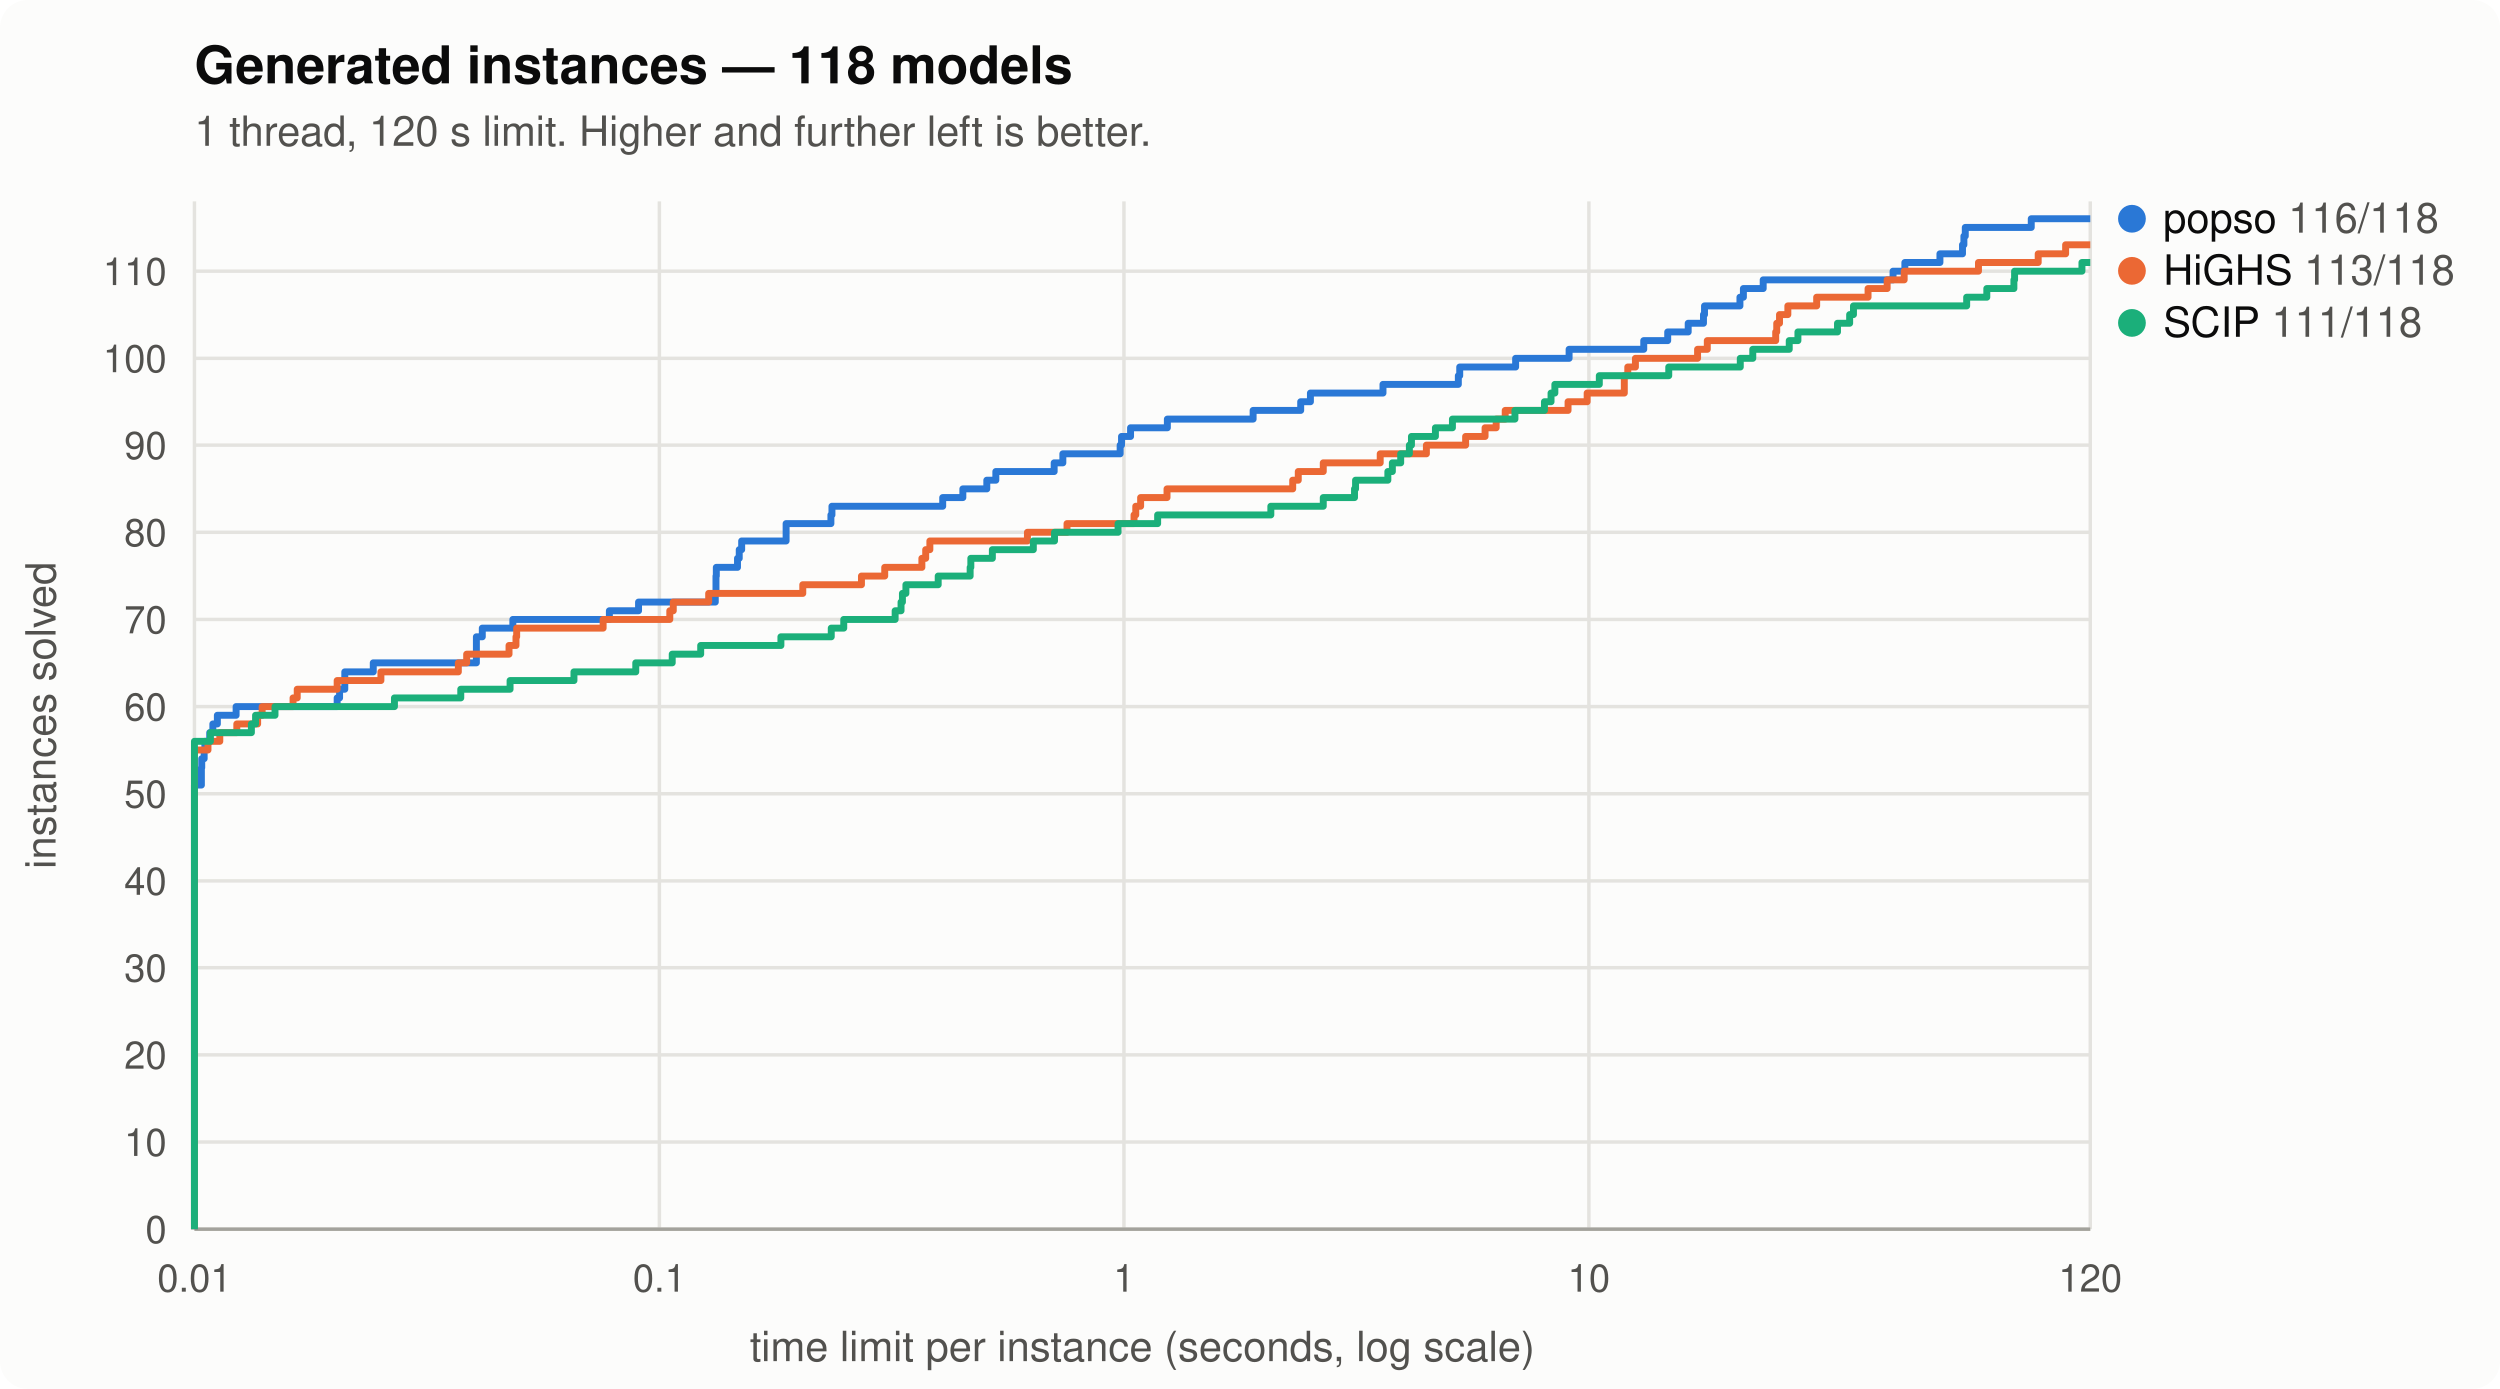
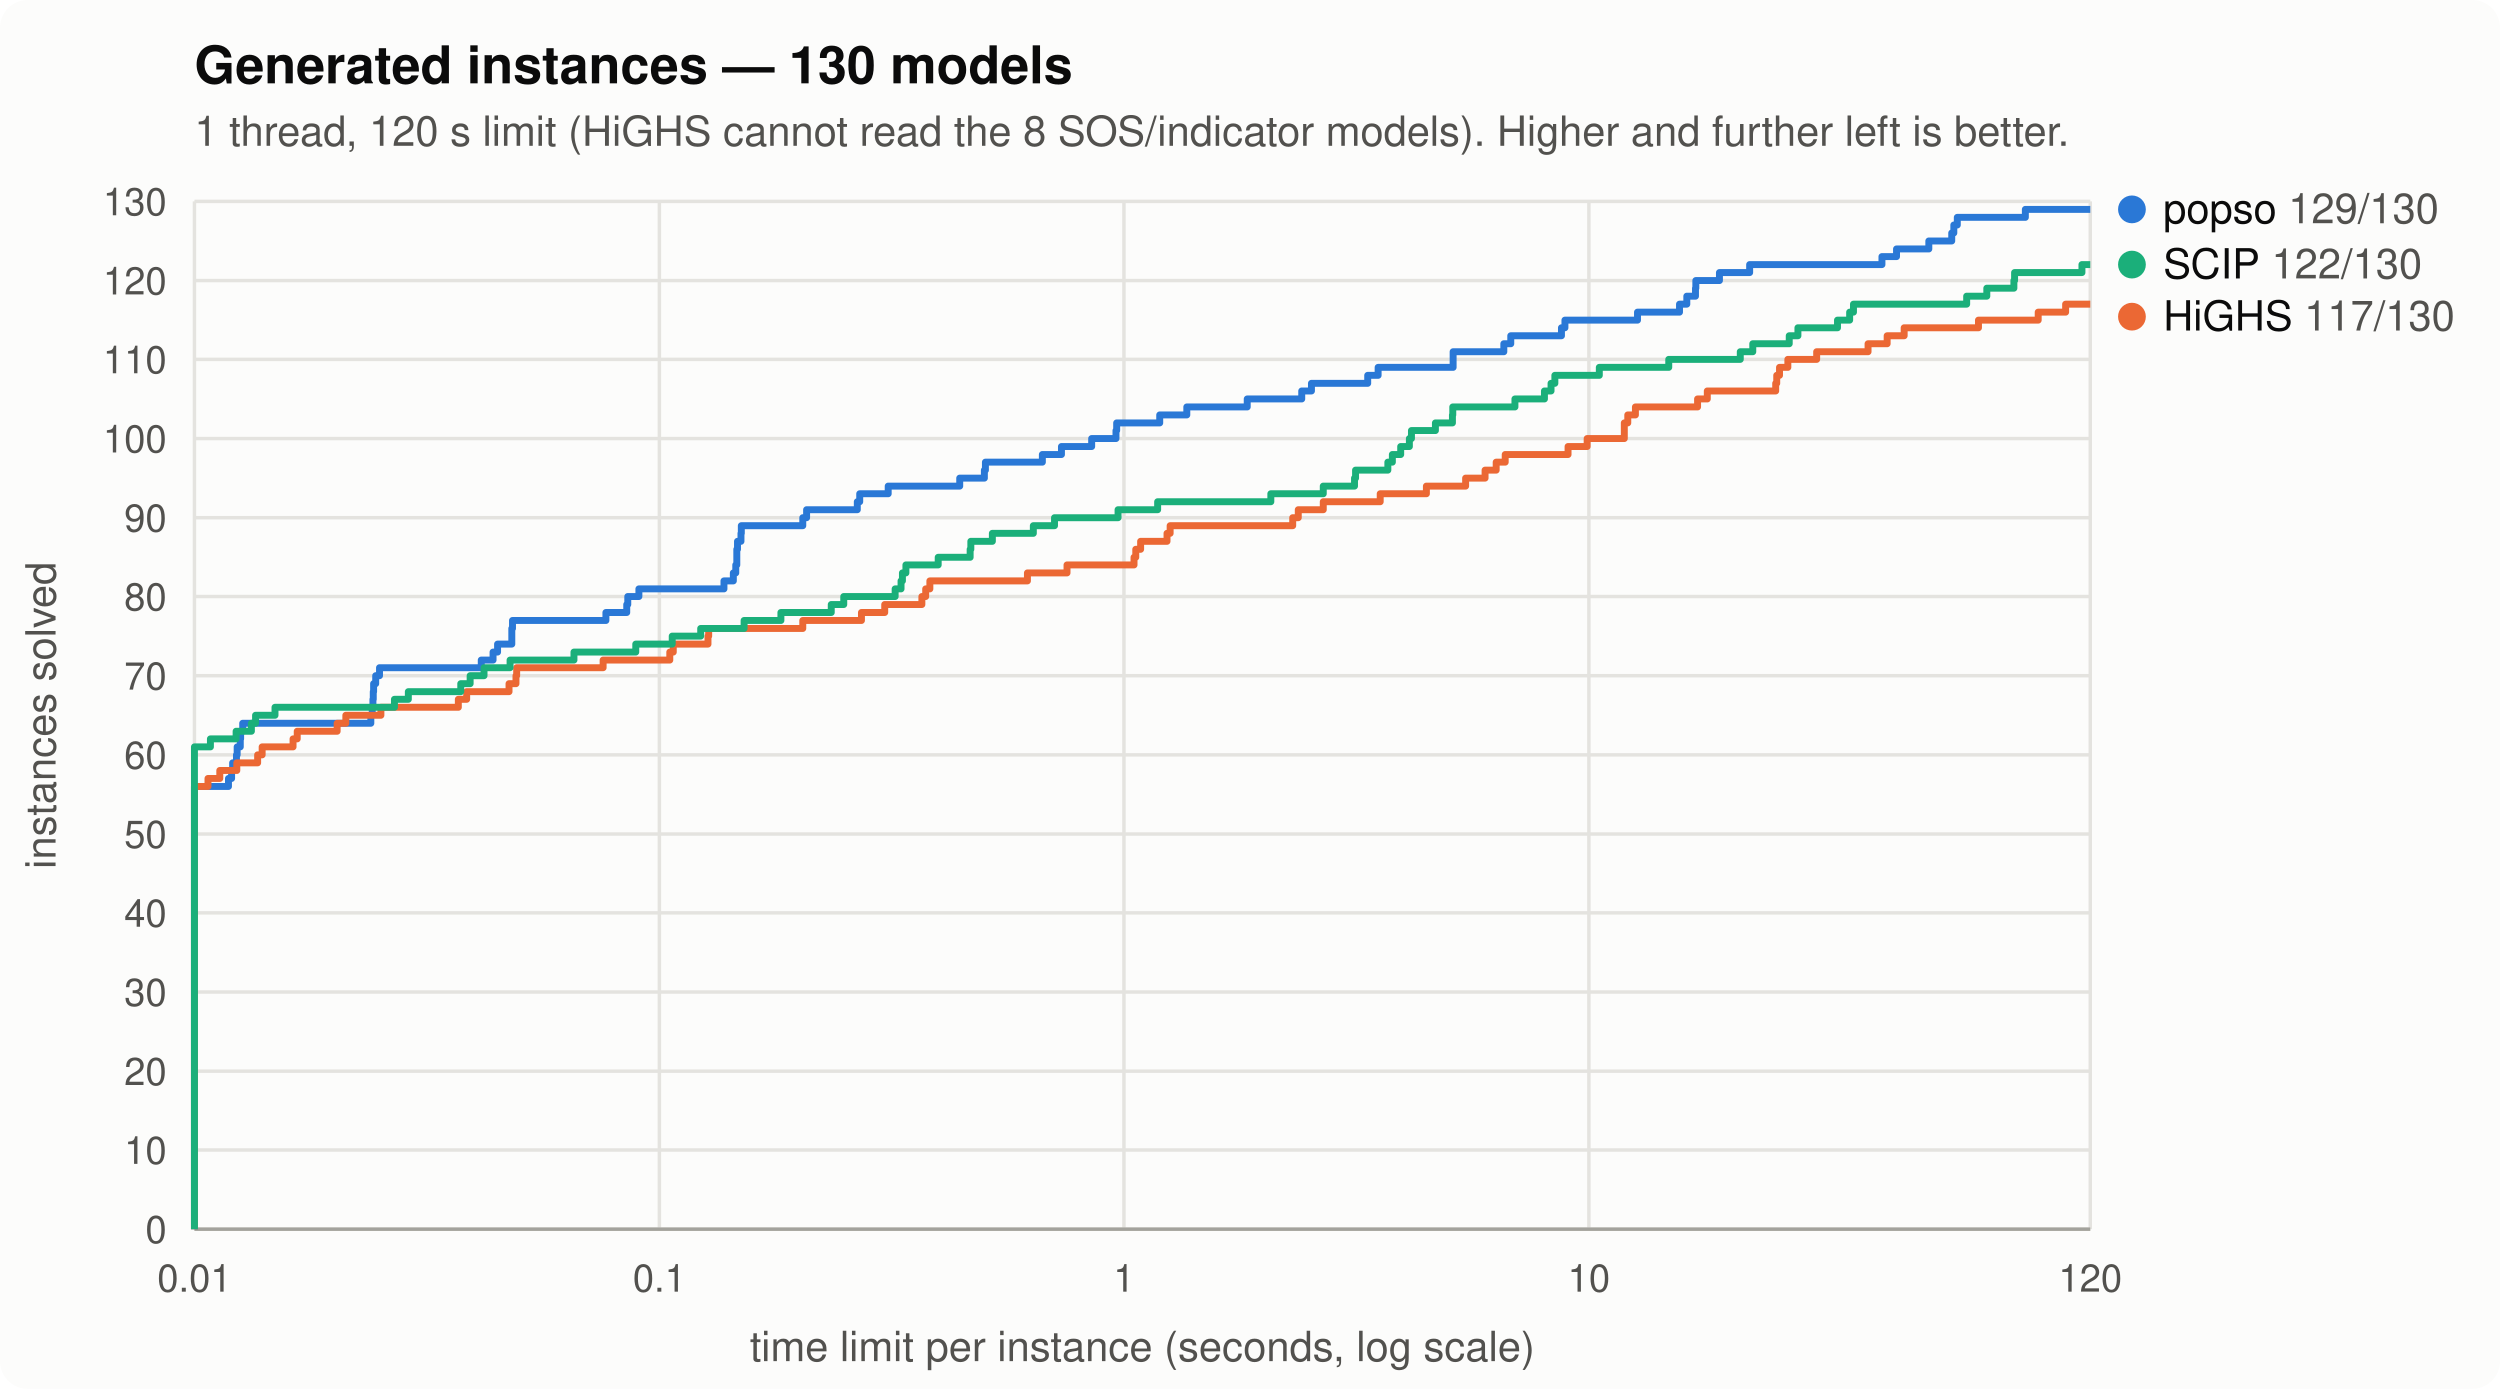
- <svg xmlns="http://www.w3.org/2000/svg" viewBox="0 0 720 400" width="720" height="400" role="img" aria-label="Generated instances — 118 models: instances solved versus time">
+ <svg xmlns="http://www.w3.org/2000/svg" viewBox="0 0 720 400" width="720" height="400" role="img" aria-label="Generated instances — 130 models: instances solved versus time">
  <style>svg{font-family:-apple-system,BlinkMacSystemFont,'Segoe UI',Helvetica,Arial,sans-serif}.bg{fill:#fcfcfb}.t1{fill:#0b0b0b}.t2{fill:#52514e}.grid{stroke:#e4e3df}.axis{stroke:#a3a29c}.s-ours{stroke:#2a78d6}.f-ours{fill:#2a78d6}.s-highs{stroke:#eb6834}.f-highs{fill:#eb6834}.s-scip{stroke:#1baf7a}.f-scip{fill:#1baf7a}@media (prefers-color-scheme: dark){.bg{fill:#1a1a19}.t1{fill:#f0efec}.t2{fill:#c3c2b7}.grid{stroke:#333331}.axis{stroke:#6b6a64}.s-ours{stroke:#3987e5}.f-ours{fill:#3987e5}.s-highs{stroke:#d95926}.f-highs{fill:#d95926}.s-scip{stroke:#199e70}.f-scip{fill:#199e70}}</style>
  <rect class="bg" width="720" height="400" rx="8" />
-   <text class="t1" x="56" y="24" font-size="15" font-weight="600">Generated instances — 118 models</text>
-   <text class="t2" x="56" y="42" font-size="12">1 thread, 120 s limit. Higher and further left is better.</text>
+   <text class="t1" x="56" y="24" font-size="15" font-weight="600">Generated instances — 130 models</text>
+   <text class="t2" x="56" y="42" font-size="12">1 thread, 120 s limit (HiGHS cannot read the 8 SOS/indicator models). Higher and further left is better.</text>
  <line class="grid" x1="56" x2="602" y1="354.0" y2="354.0" stroke-width="1" />
  <text class="t2" x="48" y="358.0" font-size="11" text-anchor="end">0</text>
-   <line class="grid" x1="56" x2="602" y1="328.9" y2="328.9" stroke-width="1" />
-   <text class="t2" x="48" y="332.9" font-size="11" text-anchor="end">10</text>
-   <line class="grid" x1="56" x2="602" y1="303.8" y2="303.8" stroke-width="1" />
-   <text class="t2" x="48" y="307.8" font-size="11" text-anchor="end">20</text>
-   <line class="grid" x1="56" x2="602" y1="278.7" y2="278.7" stroke-width="1" />
-   <text class="t2" x="48" y="282.7" font-size="11" text-anchor="end">30</text>
-   <line class="grid" x1="56" x2="602" y1="253.7" y2="253.7" stroke-width="1" />
-   <text class="t2" x="48" y="257.7" font-size="11" text-anchor="end">40</text>
-   <line class="grid" x1="56" x2="602" y1="228.6" y2="228.6" stroke-width="1" />
-   <text class="t2" x="48" y="232.6" font-size="11" text-anchor="end">50</text>
-   <line class="grid" x1="56" x2="602" y1="203.5" y2="203.5" stroke-width="1" />
-   <text class="t2" x="48" y="207.5" font-size="11" text-anchor="end">60</text>
-   <line class="grid" x1="56" x2="602" y1="178.4" y2="178.4" stroke-width="1" />
-   <text class="t2" x="48" y="182.4" font-size="11" text-anchor="end">70</text>
-   <line class="grid" x1="56" x2="602" y1="153.3" y2="153.3" stroke-width="1" />
-   <text class="t2" x="48" y="157.3" font-size="11" text-anchor="end">80</text>
-   <line class="grid" x1="56" x2="602" y1="128.2" y2="128.2" stroke-width="1" />
-   <text class="t2" x="48" y="132.2" font-size="11" text-anchor="end">90</text>
-   <line class="grid" x1="56" x2="602" y1="103.2" y2="103.2" stroke-width="1" />
-   <text class="t2" x="48" y="107.2" font-size="11" text-anchor="end">100</text>
-   <line class="grid" x1="56" x2="602" y1="78.1" y2="78.1" stroke-width="1" />
-   <text class="t2" x="48" y="82.1" font-size="11" text-anchor="end">110</text>
+   <line class="grid" x1="56" x2="602" y1="331.2" y2="331.2" stroke-width="1" />
+   <text class="t2" x="48" y="335.2" font-size="11" text-anchor="end">10</text>
+   <line class="grid" x1="56" x2="602" y1="308.5" y2="308.5" stroke-width="1" />
+   <text class="t2" x="48" y="312.5" font-size="11" text-anchor="end">20</text>
+   <line class="grid" x1="56" x2="602" y1="285.7" y2="285.7" stroke-width="1" />
+   <text class="t2" x="48" y="289.7" font-size="11" text-anchor="end">30</text>
+   <line class="grid" x1="56" x2="602" y1="262.9" y2="262.9" stroke-width="1" />
+   <text class="t2" x="48" y="266.9" font-size="11" text-anchor="end">40</text>
+   <line class="grid" x1="56" x2="602" y1="240.2" y2="240.2" stroke-width="1" />
+   <text class="t2" x="48" y="244.2" font-size="11" text-anchor="end">50</text>
+   <line class="grid" x1="56" x2="602" y1="217.4" y2="217.4" stroke-width="1" />
+   <text class="t2" x="48" y="221.4" font-size="11" text-anchor="end">60</text>
+   <line class="grid" x1="56" x2="602" y1="194.6" y2="194.6" stroke-width="1" />
+   <text class="t2" x="48" y="198.6" font-size="11" text-anchor="end">70</text>
+   <line class="grid" x1="56" x2="602" y1="171.8" y2="171.8" stroke-width="1" />
+   <text class="t2" x="48" y="175.8" font-size="11" text-anchor="end">80</text>
+   <line class="grid" x1="56" x2="602" y1="149.1" y2="149.1" stroke-width="1" />
+   <text class="t2" x="48" y="153.1" font-size="11" text-anchor="end">90</text>
+   <line class="grid" x1="56" x2="602" y1="126.3" y2="126.3" stroke-width="1" />
+   <text class="t2" x="48" y="130.3" font-size="11" text-anchor="end">100</text>
+   <line class="grid" x1="56" x2="602" y1="103.5" y2="103.5" stroke-width="1" />
+   <text class="t2" x="48" y="107.5" font-size="11" text-anchor="end">110</text>
+   <line class="grid" x1="56" x2="602" y1="80.8" y2="80.8" stroke-width="1" />
+   <text class="t2" x="48" y="84.8" font-size="11" text-anchor="end">120</text>
+   <line class="grid" x1="56" x2="602" y1="58.0" y2="58.0" stroke-width="1" />
+   <text class="t2" x="48" y="62.0" font-size="11" text-anchor="end">130</text>
  <line class="grid" x1="56.0" x2="56.0" y1="58" y2="354" stroke-width="1" />
  <text class="t2" x="56.0" y="372" font-size="11" text-anchor="middle">0.01</text>
  <line class="grid" x1="189.9" x2="189.9" y1="58" y2="354" stroke-width="1" />
  <text class="t2" x="189.9" y="372" font-size="11" text-anchor="middle">0.1</text>
  <line class="grid" x1="323.7" x2="323.7" y1="58" y2="354" stroke-width="1" />
  <text class="t2" x="323.7" y="372" font-size="11" text-anchor="middle">1</text>
  <line class="grid" x1="457.6" x2="457.6" y1="58" y2="354" stroke-width="1" />
  <text class="t2" x="457.6" y="372" font-size="11" text-anchor="middle">10</text>
  <line class="grid" x1="602.0" x2="602.0" y1="58" y2="354" stroke-width="1" />
  <text class="t2" x="602.0" y="372" font-size="11" text-anchor="middle">120</text>
  <line class="axis" x1="56" x2="602" y1="354" y2="354" stroke-width="1" />
  <text class="t2" x="329.0" y="392" font-size="12" text-anchor="middle">time limit per instance (seconds, log scale)</text>
  <text class="t2" transform="translate(16 206.0) rotate(-90)" font-size="12" text-anchor="middle">instances solved</text>
-   <path class="s-ours" d="M56.0 354.0 L56.0 354.0 L56.0 351.5 L56.0 351.5 L56.0 349.0 L56.0 349.0 L56.0 346.5 L56.0 346.5 L56.0 344.0 L56.0 344.0 L56.0 341.5 L56.0 341.5 L56.0 338.9 L56.0 338.9 L56.0 336.4 L56.0 336.4 L56.0 333.9 L56.0 333.9 L56.0 331.4 L56.0 331.4 L56.0 328.9 L56.0 328.9 L56.0 326.4 L56.0 326.4 L56.0 323.9 L56.0 323.9 L56.0 321.4 L56.0 321.4 L56.0 318.9 L56.0 318.9 L56.0 316.4 L56.0 316.4 L56.0 313.9 L56.0 313.9 L56.0 311.4 L56.0 311.4 L56.0 308.8 L56.0 308.8 L56.0 306.3 L56.0 306.3 L56.0 303.8 L56.0 303.8 L56.0 301.3 L56.0 301.3 L56.0 298.8 L56.0 298.8 L56.0 296.3 L56.0 296.3 L56.0 293.8 L56.0 293.8 L56.0 291.3 L56.0 291.3 L56.0 288.8 L56.0 288.8 L56.0 286.3 L56.0 286.3 L56.0 283.8 L56.0 283.8 L56.0 281.3 L56.0 281.3 L56.0 278.7 L56.0 278.7 L56.0 276.2 L56.0 276.2 L56.0 273.7 L56.0 273.7 L56.0 271.2 L56.0 271.2 L56.0 268.7 L56.0 268.7 L56.0 266.2 L56.0 266.2 L56.0 263.7 L56.0 263.7 L56.0 261.2 L56.0 261.2 L56.0 258.7 L56.0 258.7 L56.0 256.2 L56.0 256.2 L56.0 253.7 L56.0 253.7 L56.0 251.2 L56.0 251.2 L56.0 248.6 L56.0 248.6 L56.0 246.1 L56.0 246.1 L56.0 243.6 L56.0 243.6 L56.0 241.1 L56.0 241.1 L56.0 238.6 L56.0 238.6 L56.0 236.1 L56.0 236.1 L56.0 233.6 L56.0 233.6 L56.0 231.1 L56.0 231.1 L56.0 228.6 L56.0 228.6 L56.0 226.1 L58.0 226.1 L58.0 223.6 L58.0 223.6 L58.0 221.1 L58.1 221.1 L58.1 218.5 L58.8 218.5 L58.8 216.0 L59.0 216.0 L59.0 213.5 L60.4 213.5 L60.4 211.0 L61.3 211.0 L61.3 208.5 L62.6 208.5 L62.6 206.0 L68.0 206.0 L68.0 203.5 L97.1 203.5 L97.1 201.0 L97.8 201.0 L97.8 198.5 L99.3 198.5 L99.3 196.0 L99.3 196.0 L99.3 193.5 L107.5 193.5 L107.5 190.9 L137.2 190.9 L137.2 188.4 L137.2 188.4 L137.2 185.9 L137.2 185.9 L137.2 183.4 L138.9 183.4 L138.9 180.9 L147.7 180.9 L147.7 178.4 L175.5 178.4 L175.5 175.9 L183.9 175.9 L183.9 173.4 L206.0 173.4 L206.0 170.9 L206.2 170.9 L206.2 168.4 L206.2 168.4 L206.2 165.9 L206.3 165.9 L206.3 163.4 L212.4 163.4 L212.4 160.8 L212.9 160.8 L212.9 158.3 L213.6 158.3 L213.6 155.8 L226.4 155.8 L226.4 153.3 L226.4 153.3 L226.4 150.8 L239.3 150.8 L239.3 148.3 L239.6 148.3 L239.6 145.8 L271.5 145.8 L271.5 143.3 L277.3 143.3 L277.3 140.8 L284.2 140.8 L284.2 138.3 L286.8 138.3 L286.8 135.8 L303.6 135.8 L303.6 133.3 L306.1 133.3 L306.1 130.7 L322.6 130.7 L322.6 128.2 L323.0 128.2 L323.0 125.7 L325.6 125.7 L325.6 123.2 L336.2 123.2 L336.2 120.7 L360.9 120.7 L360.9 118.2 L374.6 118.2 L374.6 115.7 L377.4 115.7 L377.4 113.2 L398.3 113.2 L398.3 110.7 L420.0 110.7 L420.0 108.2 L420.4 108.2 L420.4 105.7 L436.5 105.7 L436.5 103.2 L451.9 103.2 L451.9 100.6 L473.4 100.6 L473.4 98.1 L480.3 98.1 L480.3 95.6 L486.2 95.6 L486.2 93.1 L490.6 93.1 L490.6 90.6 L490.9 90.6 L490.9 88.1 L501.1 88.1 L501.1 85.6 L502.1 85.6 L502.1 83.1 L507.8 83.1 L507.8 80.6 L545.2 80.6 L545.2 78.1 L548.6 78.1 L548.6 75.6 L558.7 75.6 L558.7 73.1 L565.2 73.1 L565.2 70.5 L565.6 70.5 L565.6 68.0 L566.0 68.0 L566.0 65.5 L585.0 65.5 L585.0 63.0 L602.0 63.0" fill="none" stroke-width="2" stroke-linejoin="round" />
-   <path class="s-highs" d="M56.0 354.0 L56.0 354.0 L56.0 351.5 L56.0 351.5 L56.0 349.0 L56.0 349.0 L56.0 346.5 L56.0 346.5 L56.0 344.0 L56.0 344.0 L56.0 341.5 L56.0 341.5 L56.0 338.9 L56.0 338.9 L56.0 336.4 L56.0 336.4 L56.0 333.9 L56.0 333.9 L56.0 331.4 L56.0 331.4 L56.0 328.9 L56.0 328.9 L56.0 326.4 L56.0 326.4 L56.0 323.9 L56.0 323.9 L56.0 321.4 L56.0 321.4 L56.0 318.9 L56.0 318.9 L56.0 316.4 L56.0 316.4 L56.0 313.9 L56.0 313.9 L56.0 311.4 L56.0 311.4 L56.0 308.8 L56.0 308.8 L56.0 306.3 L56.0 306.3 L56.0 303.8 L56.0 303.8 L56.0 301.3 L56.0 301.3 L56.0 298.8 L56.0 298.8 L56.0 296.3 L56.0 296.3 L56.0 293.8 L56.0 293.8 L56.0 291.3 L56.0 291.3 L56.0 288.8 L56.0 288.8 L56.0 286.3 L56.0 286.3 L56.0 283.8 L56.0 283.8 L56.0 281.3 L56.0 281.3 L56.0 278.7 L56.0 278.7 L56.0 276.2 L56.0 276.2 L56.0 273.7 L56.0 273.7 L56.0 271.2 L56.0 271.2 L56.0 268.7 L56.0 268.7 L56.0 266.2 L56.0 266.2 L56.0 263.7 L56.0 263.7 L56.0 261.2 L56.0 261.2 L56.0 258.7 L56.0 258.7 L56.0 256.2 L56.0 256.2 L56.0 253.7 L56.0 253.7 L56.0 251.2 L56.0 251.2 L56.0 248.6 L56.0 248.6 L56.0 246.1 L56.0 246.1 L56.0 243.6 L56.0 243.6 L56.0 241.1 L56.0 241.1 L56.0 238.6 L56.0 238.6 L56.0 236.1 L56.0 236.1 L56.0 233.6 L56.0 233.6 L56.0 231.1 L56.0 231.1 L56.0 228.6 L56.0 228.6 L56.0 226.1 L56.0 226.1 L56.0 223.6 L56.0 223.6 L56.0 221.1 L56.0 221.1 L56.0 218.5 L56.0 218.5 L56.0 216.0 L59.9 216.0 L59.9 213.5 L63.3 213.5 L63.3 211.0 L68.2 211.0 L68.2 208.5 L74.2 208.5 L74.2 206.0 L75.5 206.0 L75.5 203.5 L84.4 203.5 L84.4 201.0 L85.6 201.0 L85.6 198.5 L97.1 198.5 L97.1 196.0 L109.7 196.0 L109.7 193.5 L132.0 193.5 L132.0 190.9 L134.4 190.9 L134.4 188.4 L146.6 188.4 L146.6 185.9 L148.6 185.9 L148.6 183.4 L148.8 183.4 L148.8 180.9 L173.7 180.9 L173.7 178.4 L192.9 178.4 L192.9 175.9 L193.9 175.9 L193.9 173.4 L204.1 173.4 L204.1 170.9 L231.2 170.9 L231.2 168.4 L248.1 168.4 L248.1 165.9 L254.8 165.9 L254.8 163.4 L265.5 163.4 L265.5 160.8 L266.6 160.8 L266.6 158.3 L267.8 158.3 L267.8 155.8 L295.9 155.8 L295.9 153.3 L307.3 153.3 L307.3 150.8 L326.6 150.8 L326.6 148.3 L327.1 148.3 L327.1 145.8 L328.5 145.8 L328.5 143.3 L336.1 143.3 L336.1 140.8 L372.3 140.8 L372.3 138.3 L373.9 138.3 L373.9 135.8 L381.1 135.8 L381.1 133.3 L397.5 133.3 L397.5 130.7 L410.8 130.7 L410.8 128.2 L422.1 128.2 L422.1 125.7 L427.7 125.7 L427.7 123.2 L430.9 123.2 L430.9 120.7 L433.5 120.7 L433.5 118.2 L451.6 118.2 L451.6 115.7 L457.1 115.7 L457.1 113.2 L467.8 113.2 L467.8 110.7 L467.8 110.7 L467.8 108.2 L468.8 108.2 L468.8 105.7 L471.0 105.7 L471.0 103.2 L488.9 103.2 L488.9 100.6 L491.7 100.6 L491.7 98.1 L511.4 98.1 L511.4 95.6 L511.7 95.6 L511.7 93.1 L512.5 93.1 L512.5 90.6 L514.9 90.6 L514.9 88.1 L523.2 88.1 L523.2 85.6 L538.0 85.6 L538.0 83.1 L543.5 83.1 L543.5 80.6 L548.4 80.6 L548.4 78.1 L569.8 78.1 L569.8 75.6 L587.0 75.6 L587.0 73.1 L594.9 73.1 L594.9 70.5 L602.0 70.5" fill="none" stroke-width="2" stroke-linejoin="round" />
-   <path class="s-scip" d="M56.0 354.0 L56.0 354.0 L56.0 351.5 L56.0 351.5 L56.0 349.0 L56.0 349.0 L56.0 346.5 L56.0 346.5 L56.0 344.0 L56.0 344.0 L56.0 341.5 L56.0 341.5 L56.0 338.9 L56.0 338.9 L56.0 336.4 L56.0 336.4 L56.0 333.9 L56.0 333.9 L56.0 331.4 L56.0 331.4 L56.0 328.9 L56.0 328.9 L56.0 326.4 L56.0 326.4 L56.0 323.9 L56.0 323.9 L56.0 321.4 L56.0 321.4 L56.0 318.9 L56.0 318.9 L56.0 316.4 L56.0 316.4 L56.0 313.9 L56.0 313.9 L56.0 311.4 L56.0 311.4 L56.0 308.8 L56.0 308.8 L56.0 306.3 L56.0 306.3 L56.0 303.8 L56.0 303.8 L56.0 301.3 L56.0 301.3 L56.0 298.8 L56.0 298.8 L56.0 296.3 L56.0 296.3 L56.0 293.8 L56.0 293.8 L56.0 291.3 L56.0 291.3 L56.0 288.8 L56.0 288.8 L56.0 286.3 L56.0 286.3 L56.0 283.8 L56.0 283.8 L56.0 281.3 L56.0 281.3 L56.0 278.7 L56.0 278.7 L56.0 276.2 L56.0 276.2 L56.0 273.7 L56.0 273.7 L56.0 271.2 L56.0 271.2 L56.0 268.7 L56.0 268.7 L56.0 266.2 L56.0 266.2 L56.0 263.7 L56.0 263.7 L56.0 261.2 L56.0 261.2 L56.0 258.7 L56.0 258.7 L56.0 256.2 L56.0 256.2 L56.0 253.7 L56.0 253.7 L56.0 251.2 L56.0 251.2 L56.0 248.6 L56.0 248.6 L56.0 246.1 L56.0 246.1 L56.0 243.6 L56.0 243.6 L56.0 241.1 L56.0 241.1 L56.0 238.6 L56.0 238.6 L56.0 236.1 L56.0 236.1 L56.0 233.6 L56.0 233.6 L56.0 231.1 L56.0 231.1 L56.0 228.6 L56.0 228.6 L56.0 226.1 L56.0 226.1 L56.0 223.6 L56.0 223.6 L56.0 221.1 L56.0 221.1 L56.0 218.5 L56.0 218.5 L56.0 216.0 L56.0 216.0 L56.0 213.5 L60.6 213.5 L60.6 211.0 L72.4 211.0 L72.4 208.5 L73.6 208.5 L73.6 206.0 L79.2 206.0 L79.2 203.5 L113.6 203.5 L113.6 201.0 L132.7 201.0 L132.7 198.5 L146.9 198.5 L146.9 196.0 L165.3 196.0 L165.3 193.5 L183.1 193.5 L183.1 190.9 L193.6 190.9 L193.6 188.4 L201.8 188.4 L201.8 185.9 L224.9 185.9 L224.9 183.4 L239.4 183.4 L239.4 180.9 L243.0 180.9 L243.0 178.4 L257.8 178.4 L257.8 175.9 L259.5 175.9 L259.5 173.4 L259.9 173.4 L259.9 170.9 L260.9 170.9 L260.9 168.4 L270.2 168.4 L270.2 165.9 L279.4 165.9 L279.4 163.4 L279.6 163.4 L279.6 160.8 L285.8 160.8 L285.8 158.3 L297.6 158.3 L297.6 155.8 L303.7 155.8 L303.7 153.3 L322.0 153.3 L322.0 150.8 L333.4 150.8 L333.4 148.3 L366.0 148.3 L366.0 145.8 L381.1 145.8 L381.1 143.3 L390.1 143.3 L390.1 140.8 L390.4 140.8 L390.4 138.3 L399.7 138.3 L399.7 135.8 L401.0 135.8 L401.0 133.3 L403.4 133.3 L403.4 130.7 L405.9 130.7 L405.9 128.2 L406.5 128.2 L406.5 125.7 L413.4 125.7 L413.4 123.2 L418.3 123.2 L418.3 120.7 L436.3 120.7 L436.3 118.2 L444.8 118.2 L444.8 115.7 L446.7 115.7 L446.7 113.2 L447.8 113.2 L447.8 110.7 L460.6 110.7 L460.6 108.2 L480.6 108.2 L480.6 105.7 L501.2 105.7 L501.2 103.2 L504.8 103.2 L504.8 100.6 L515.3 100.6 L515.3 98.1 L517.8 98.1 L517.8 95.6 L529.2 95.6 L529.2 93.1 L532.7 93.1 L532.7 90.6 L533.8 90.6 L533.8 88.1 L566.4 88.1 L566.4 85.6 L572.2 85.6 L572.2 83.1 L580.0 83.1 L580.0 80.6 L580.2 80.6 L580.2 78.1 L599.6 78.1 L599.6 75.6 L602.0 75.6" fill="none" stroke-width="2" stroke-linejoin="round" />
-   <circle class="f-ours" cx="614.0" cy="63.0" r="4" />
-   <text class="t1" x="623.0" y="67.0" font-size="12">popso <tspan class="t2">116/118</tspan>
+   <path class="s-ours" d="M56.0 354.0 L56.0 354.0 L56.0 351.7 L56.0 351.7 L56.0 349.4 L56.0 349.4 L56.0 347.2 L56.0 347.2 L56.0 344.9 L56.0 344.9 L56.0 342.6 L56.0 342.6 L56.0 340.3 L56.0 340.3 L56.0 338.1 L56.0 338.1 L56.0 335.8 L56.0 335.8 L56.0 333.5 L56.0 333.5 L56.0 331.2 L56.0 331.2 L56.0 329.0 L56.0 329.0 L56.0 326.7 L56.0 326.7 L56.0 324.4 L56.0 324.4 L56.0 322.1 L56.0 322.1 L56.0 319.8 L56.0 319.8 L56.0 317.6 L56.0 317.6 L56.0 315.3 L56.0 315.3 L56.0 313.0 L56.0 313.0 L56.0 310.7 L56.0 310.7 L56.0 308.5 L56.0 308.5 L56.0 306.2 L56.0 306.2 L56.0 303.9 L56.0 303.9 L56.0 301.6 L56.0 301.6 L56.0 299.4 L56.0 299.4 L56.0 297.1 L56.0 297.1 L56.0 294.8 L56.0 294.8 L56.0 292.5 L56.0 292.5 L56.0 290.2 L56.0 290.2 L56.0 288.0 L56.0 288.0 L56.0 285.7 L56.0 285.7 L56.0 283.4 L56.0 283.4 L56.0 281.1 L56.0 281.1 L56.0 278.9 L56.0 278.9 L56.0 276.6 L56.0 276.6 L56.0 274.3 L56.0 274.3 L56.0 272.0 L56.0 272.0 L56.0 269.8 L56.0 269.8 L56.0 267.5 L56.0 267.5 L56.0 265.2 L56.0 265.2 L56.0 262.9 L56.0 262.9 L56.0 260.6 L56.0 260.6 L56.0 258.4 L56.0 258.4 L56.0 256.1 L56.0 256.1 L56.0 253.8 L56.0 253.8 L56.0 251.5 L56.0 251.5 L56.0 249.3 L56.0 249.3 L56.0 247.0 L56.0 247.0 L56.0 244.7 L56.0 244.7 L56.0 242.4 L56.0 242.4 L56.0 240.2 L56.0 240.2 L56.0 237.9 L56.0 237.9 L56.0 235.6 L56.0 235.6 L56.0 233.3 L56.0 233.3 L56.0 231.0 L56.0 231.0 L56.0 228.8 L56.0 228.8 L56.0 226.5 L65.8 226.5 L65.8 224.2 L66.7 224.2 L66.7 221.9 L67.0 221.9 L67.0 219.7 L68.1 219.7 L68.1 217.4 L68.3 217.4 L68.3 215.1 L69.2 215.1 L69.2 212.8 L69.3 212.8 L69.3 210.6 L69.9 210.6 L69.9 208.3 L106.8 208.3 L106.8 206.0 L107.2 206.0 L107.2 203.7 L107.4 203.7 L107.4 201.4 L107.5 201.4 L107.5 199.2 L107.6 199.2 L107.6 196.9 L108.2 196.9 L108.2 194.6 L109.3 194.6 L109.3 192.3 L138.6 192.3 L138.6 190.1 L142.0 190.1 L142.0 187.8 L143.3 187.8 L143.3 185.5 L147.4 185.5 L147.4 183.2 L147.4 183.2 L147.4 181.0 L147.6 181.0 L147.6 178.7 L174.5 178.7 L174.5 176.4 L180.5 176.4 L180.5 174.1 L180.8 174.1 L180.8 171.8 L184.0 171.8 L184.0 169.6 L208.5 169.6 L208.5 167.3 L211.2 167.3 L211.2 165.0 L211.9 165.0 L211.9 162.7 L212.2 162.7 L212.2 160.5 L212.2 160.5 L212.2 158.2 L212.4 158.2 L212.4 155.9 L213.4 155.9 L213.4 153.6 L213.5 153.6 L213.5 151.4 L231.2 151.4 L231.2 149.1 L232.3 149.1 L232.3 146.8 L246.9 146.8 L246.9 144.5 L247.6 144.5 L247.6 142.2 L255.8 142.2 L255.8 140.0 L276.4 140.0 L276.4 137.7 L283.5 137.7 L283.5 135.4 L283.8 135.4 L283.8 133.1 L300.2 133.1 L300.2 130.9 L305.7 130.9 L305.7 128.6 L314.4 128.6 L314.4 126.3 L321.4 126.3 L321.4 124.0 L321.6 124.0 L321.6 121.8 L334.0 121.8 L334.0 119.5 L341.8 119.5 L341.8 117.2 L359.2 117.2 L359.2 114.9 L374.9 114.9 L374.9 112.6 L377.7 112.6 L377.7 110.4 L393.9 110.4 L393.9 108.1 L396.9 108.1 L396.9 105.8 L418.5 105.8 L418.5 103.5 L418.5 103.5 L418.5 101.3 L433.1 101.3 L433.1 99.0 L435.1 99.0 L435.1 96.7 L449.7 96.7 L449.7 94.4 L450.7 94.4 L450.7 92.2 L471.6 92.2 L471.6 89.9 L483.7 89.9 L483.7 87.6 L485.8 87.6 L485.8 85.3 L488.3 85.3 L488.3 83.0 L488.4 83.0 L488.4 80.8 L495.2 80.8 L495.2 78.5 L503.9 78.5 L503.9 76.2 L542.0 76.2 L542.0 73.9 L546.2 73.9 L546.2 71.7 L555.5 71.7 L555.5 69.4 L562.1 69.4 L562.1 67.1 L562.7 67.1 L562.7 64.8 L563.7 64.8 L563.7 62.6 L583.3 62.6 L583.3 60.3 L602.0 60.3" fill="none" stroke-width="2" stroke-linejoin="round" />
+   <path class="s-highs" d="M56.0 354.0 L56.0 354.0 L56.0 351.7 L56.0 351.7 L56.0 349.4 L56.0 349.4 L56.0 347.2 L56.0 347.2 L56.0 344.9 L56.0 344.9 L56.0 342.6 L56.0 342.6 L56.0 340.3 L56.0 340.3 L56.0 338.1 L56.0 338.1 L56.0 335.8 L56.0 335.8 L56.0 333.5 L56.0 333.5 L56.0 331.2 L56.0 331.2 L56.0 329.0 L56.0 329.0 L56.0 326.7 L56.0 326.7 L56.0 324.4 L56.0 324.4 L56.0 322.1 L56.0 322.1 L56.0 319.8 L56.0 319.8 L56.0 317.6 L56.0 317.6 L56.0 315.3 L56.0 315.3 L56.0 313.0 L56.0 313.0 L56.0 310.7 L56.0 310.7 L56.0 308.5 L56.0 308.5 L56.0 306.2 L56.0 306.2 L56.0 303.9 L56.0 303.9 L56.0 301.6 L56.0 301.6 L56.0 299.4 L56.0 299.4 L56.0 297.1 L56.0 297.1 L56.0 294.8 L56.0 294.8 L56.0 292.5 L56.0 292.5 L56.0 290.2 L56.0 290.2 L56.0 288.0 L56.0 288.0 L56.0 285.7 L56.0 285.7 L56.0 283.4 L56.0 283.4 L56.0 281.1 L56.0 281.1 L56.0 278.9 L56.0 278.9 L56.0 276.6 L56.0 276.6 L56.0 274.3 L56.0 274.3 L56.0 272.0 L56.0 272.0 L56.0 269.8 L56.0 269.8 L56.0 267.5 L56.0 267.5 L56.0 265.2 L56.0 265.2 L56.0 262.9 L56.0 262.9 L56.0 260.6 L56.0 260.6 L56.0 258.4 L56.0 258.4 L56.0 256.1 L56.0 256.1 L56.0 253.8 L56.0 253.8 L56.0 251.5 L56.0 251.5 L56.0 249.3 L56.0 249.3 L56.0 247.0 L56.0 247.0 L56.0 244.7 L56.0 244.7 L56.0 242.4 L56.0 242.4 L56.0 240.2 L56.0 240.2 L56.0 237.9 L56.0 237.9 L56.0 235.6 L56.0 235.6 L56.0 233.3 L56.0 233.3 L56.0 231.0 L56.0 231.0 L56.0 228.8 L56.0 228.8 L56.0 226.5 L59.9 226.5 L59.9 224.2 L63.3 224.2 L63.3 221.9 L68.2 221.9 L68.2 219.7 L74.2 219.7 L74.2 217.4 L75.5 217.4 L75.5 215.1 L84.4 215.1 L84.4 212.8 L85.6 212.8 L85.6 210.6 L97.1 210.6 L97.1 208.3 L99.6 208.3 L99.6 206.0 L109.7 206.0 L109.7 203.7 L132.0 203.7 L132.0 201.4 L134.4 201.4 L134.4 199.2 L146.6 199.2 L146.6 196.9 L148.6 196.9 L148.6 194.6 L148.8 194.6 L148.8 192.3 L173.7 192.3 L173.7 190.1 L192.9 190.1 L192.9 187.8 L193.9 187.8 L193.9 185.5 L203.9 185.5 L203.9 183.2 L204.1 183.2 L204.1 181.0 L231.2 181.0 L231.2 178.7 L248.1 178.7 L248.1 176.4 L254.8 176.4 L254.8 174.1 L265.5 174.1 L265.5 171.8 L266.6 171.8 L266.6 169.6 L267.8 169.6 L267.8 167.3 L295.9 167.3 L295.9 165.0 L307.3 165.0 L307.3 162.7 L326.6 162.7 L326.6 160.5 L327.1 160.5 L327.1 158.2 L328.5 158.2 L328.5 155.9 L336.1 155.9 L336.1 153.6 L337.0 153.6 L337.0 151.4 L372.3 151.4 L372.3 149.1 L373.9 149.1 L373.9 146.8 L381.1 146.8 L381.1 144.5 L397.5 144.5 L397.5 142.2 L410.8 142.2 L410.8 140.0 L422.1 140.0 L422.1 137.7 L427.7 137.7 L427.7 135.4 L430.9 135.4 L430.9 133.1 L433.5 133.1 L433.5 130.9 L451.6 130.9 L451.6 128.6 L457.1 128.6 L457.1 126.3 L467.8 126.3 L467.8 124.0 L467.8 124.0 L467.8 121.8 L468.8 121.8 L468.8 119.5 L471.0 119.5 L471.0 117.2 L488.9 117.2 L488.9 114.9 L491.7 114.9 L491.7 112.6 L511.4 112.6 L511.4 110.4 L511.7 110.4 L511.7 108.1 L512.5 108.1 L512.5 105.8 L514.9 105.8 L514.9 103.5 L523.2 103.5 L523.2 101.3 L538.0 101.3 L538.0 99.0 L543.5 99.0 L543.5 96.7 L548.4 96.7 L548.4 94.4 L569.8 94.4 L569.8 92.2 L587.0 92.2 L587.0 89.9 L594.9 89.9 L594.9 87.6 L602.0 87.6" fill="none" stroke-width="2" stroke-linejoin="round" />
+   <path class="s-scip" d="M56.0 354.0 L56.0 354.0 L56.0 351.7 L56.0 351.7 L56.0 349.4 L56.0 349.4 L56.0 347.2 L56.0 347.2 L56.0 344.9 L56.0 344.9 L56.0 342.6 L56.0 342.6 L56.0 340.3 L56.0 340.3 L56.0 338.1 L56.0 338.1 L56.0 335.8 L56.0 335.8 L56.0 333.5 L56.0 333.5 L56.0 331.2 L56.0 331.2 L56.0 329.0 L56.0 329.0 L56.0 326.7 L56.0 326.7 L56.0 324.4 L56.0 324.4 L56.0 322.1 L56.0 322.1 L56.0 319.8 L56.0 319.8 L56.0 317.6 L56.0 317.6 L56.0 315.3 L56.0 315.3 L56.0 313.0 L56.0 313.0 L56.0 310.7 L56.0 310.7 L56.0 308.5 L56.0 308.5 L56.0 306.2 L56.0 306.2 L56.0 303.9 L56.0 303.9 L56.0 301.6 L56.0 301.6 L56.0 299.4 L56.0 299.4 L56.0 297.1 L56.0 297.1 L56.0 294.8 L56.0 294.8 L56.0 292.5 L56.0 292.5 L56.0 290.2 L56.0 290.2 L56.0 288.0 L56.0 288.0 L56.0 285.7 L56.0 285.7 L56.0 283.4 L56.0 283.4 L56.0 281.1 L56.0 281.1 L56.0 278.9 L56.0 278.9 L56.0 276.6 L56.0 276.6 L56.0 274.3 L56.0 274.3 L56.0 272.0 L56.0 272.0 L56.0 269.8 L56.0 269.8 L56.0 267.5 L56.0 267.5 L56.0 265.2 L56.0 265.2 L56.0 262.9 L56.0 262.9 L56.0 260.6 L56.0 260.6 L56.0 258.4 L56.0 258.4 L56.0 256.1 L56.0 256.1 L56.0 253.8 L56.0 253.8 L56.0 251.5 L56.0 251.5 L56.0 249.3 L56.0 249.3 L56.0 247.0 L56.0 247.0 L56.0 244.7 L56.0 244.7 L56.0 242.4 L56.0 242.4 L56.0 240.2 L56.0 240.2 L56.0 237.9 L56.0 237.9 L56.0 235.6 L56.0 235.6 L56.0 233.3 L56.0 233.3 L56.0 231.0 L56.0 231.0 L56.0 228.8 L56.0 228.8 L56.0 226.5 L56.0 226.5 L56.0 224.2 L56.0 224.2 L56.0 221.9 L56.0 221.9 L56.0 219.7 L56.0 219.7 L56.0 217.4 L56.0 217.4 L56.0 215.1 L60.6 215.1 L60.6 212.8 L68.0 212.8 L68.0 210.6 L72.4 210.6 L72.4 208.3 L73.6 208.3 L73.6 206.0 L79.2 206.0 L79.2 203.7 L113.6 203.7 L113.6 201.4 L117.6 201.4 L117.6 199.2 L132.7 199.2 L132.7 196.9 L135.4 196.9 L135.4 194.6 L139.4 194.6 L139.4 192.3 L146.9 192.3 L146.9 190.1 L165.3 190.1 L165.3 187.8 L183.1 187.8 L183.1 185.5 L193.6 185.5 L193.6 183.2 L201.8 183.2 L201.8 181.0 L214.3 181.0 L214.3 178.7 L224.9 178.7 L224.9 176.4 L239.4 176.4 L239.4 174.1 L243.0 174.1 L243.0 171.8 L257.8 171.8 L257.8 169.6 L259.5 169.6 L259.5 167.3 L259.9 167.3 L259.9 165.0 L260.9 165.0 L260.9 162.7 L270.2 162.7 L270.2 160.5 L279.4 160.5 L279.4 158.2 L279.6 158.2 L279.6 155.9 L285.8 155.9 L285.8 153.6 L297.6 153.6 L297.6 151.4 L303.7 151.4 L303.7 149.1 L322.0 149.1 L322.0 146.8 L333.4 146.8 L333.4 144.5 L366.0 144.5 L366.0 142.2 L381.1 142.2 L381.1 140.0 L390.1 140.0 L390.1 137.7 L390.4 137.7 L390.4 135.4 L399.7 135.4 L399.7 133.1 L401.0 133.1 L401.0 130.9 L403.4 130.9 L403.4 128.6 L405.9 128.6 L405.9 126.3 L406.5 126.3 L406.5 124.0 L413.4 124.0 L413.4 121.8 L418.3 121.8 L418.3 119.5 L418.4 119.5 L418.4 117.2 L436.3 117.2 L436.3 114.9 L444.8 114.9 L444.8 112.6 L446.7 112.6 L446.7 110.4 L447.8 110.4 L447.8 108.1 L460.6 108.1 L460.6 105.8 L480.6 105.8 L480.6 103.5 L501.2 103.5 L501.2 101.3 L504.8 101.3 L504.8 99.0 L515.3 99.0 L515.3 96.7 L517.8 96.7 L517.8 94.4 L529.2 94.4 L529.2 92.2 L532.7 92.2 L532.7 89.9 L533.8 89.9 L533.8 87.6 L566.4 87.6 L566.4 85.3 L572.2 85.3 L572.2 83.0 L580.0 83.0 L580.0 80.8 L580.2 80.8 L580.2 78.5 L599.6 78.5 L599.6 76.2 L602.0 76.2" fill="none" stroke-width="2" stroke-linejoin="round" />
+   <circle class="f-ours" cx="614.0" cy="60.3" r="4" />
+   <text class="t1" x="623.0" y="64.3" font-size="12">popso <tspan class="t2">129/130</tspan>
  </text>
-   <circle class="f-highs" cx="614.0" cy="78.0" r="4" />
-   <text class="t1" x="623.0" y="82.0" font-size="12">HiGHS <tspan class="t2">113/118</tspan>
+   <circle class="f-scip" cx="614.0" cy="76.2" r="4" />
+   <text class="t1" x="623.0" y="80.2" font-size="12">SCIP <tspan class="t2">122/130</tspan>
  </text>
-   <circle class="f-scip" cx="614.0" cy="93.0" r="4" />
-   <text class="t1" x="623.0" y="97.0" font-size="12">SCIP <tspan class="t2">111/118</tspan>
+   <circle class="f-highs" cx="614.0" cy="91.2" r="4" />
+   <text class="t1" x="623.0" y="95.2" font-size="12">HiGHS <tspan class="t2">117/130</tspan>
  </text>
</svg>
